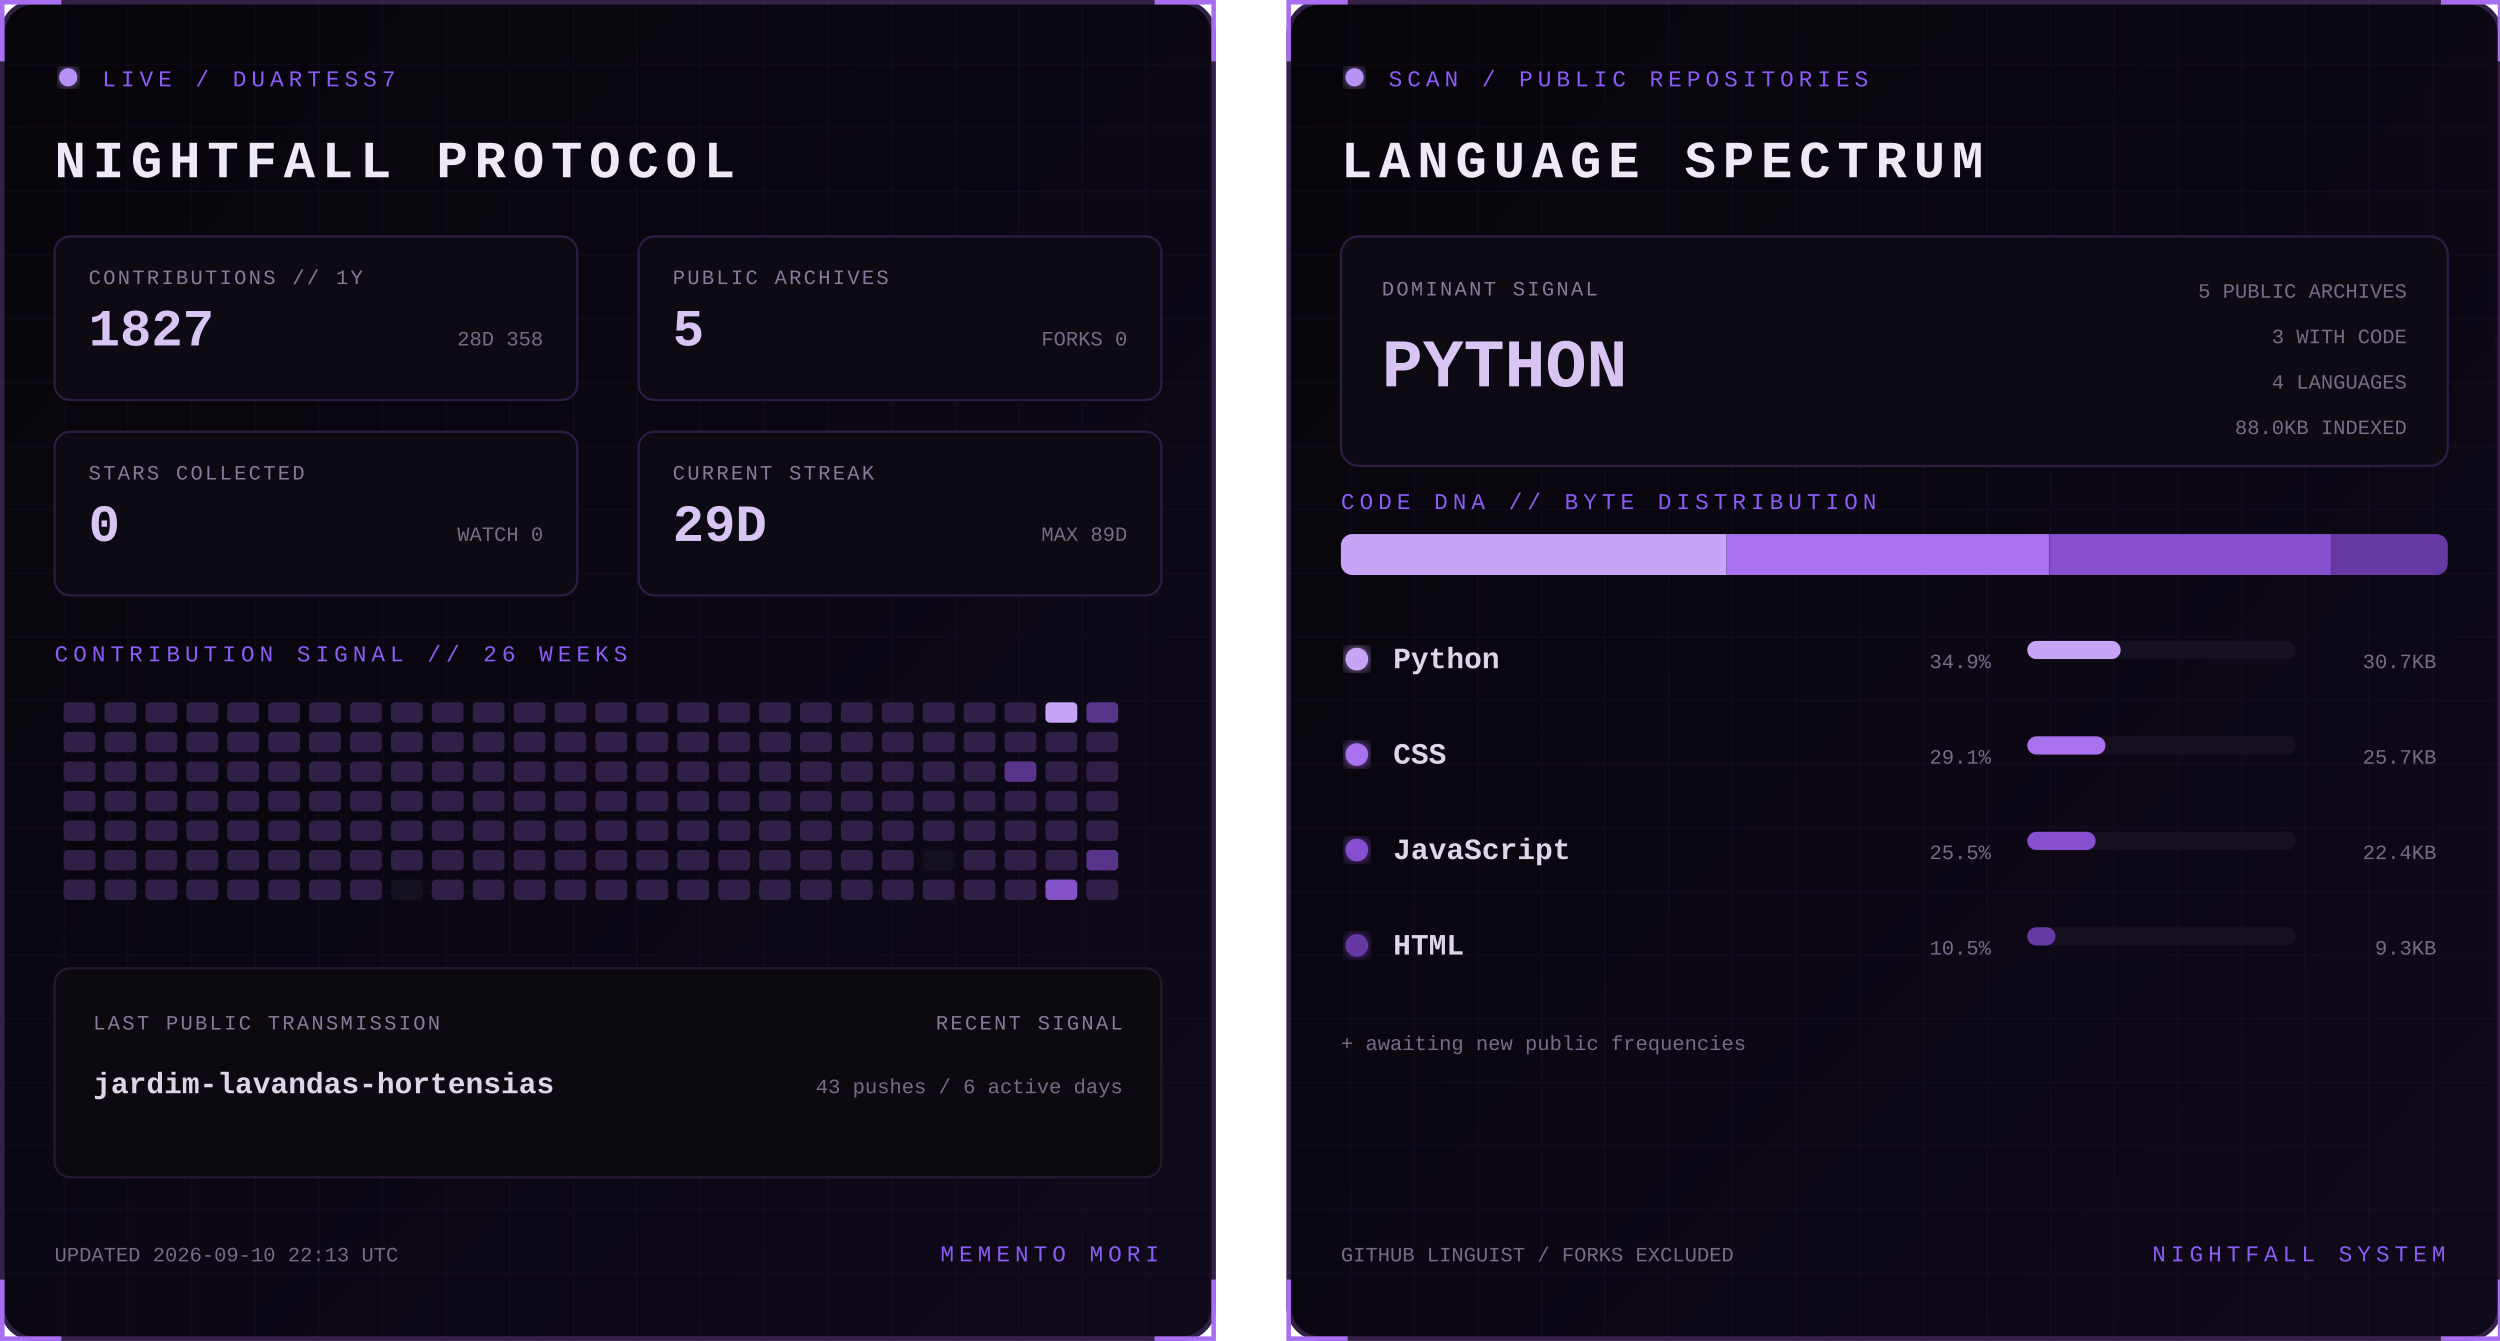
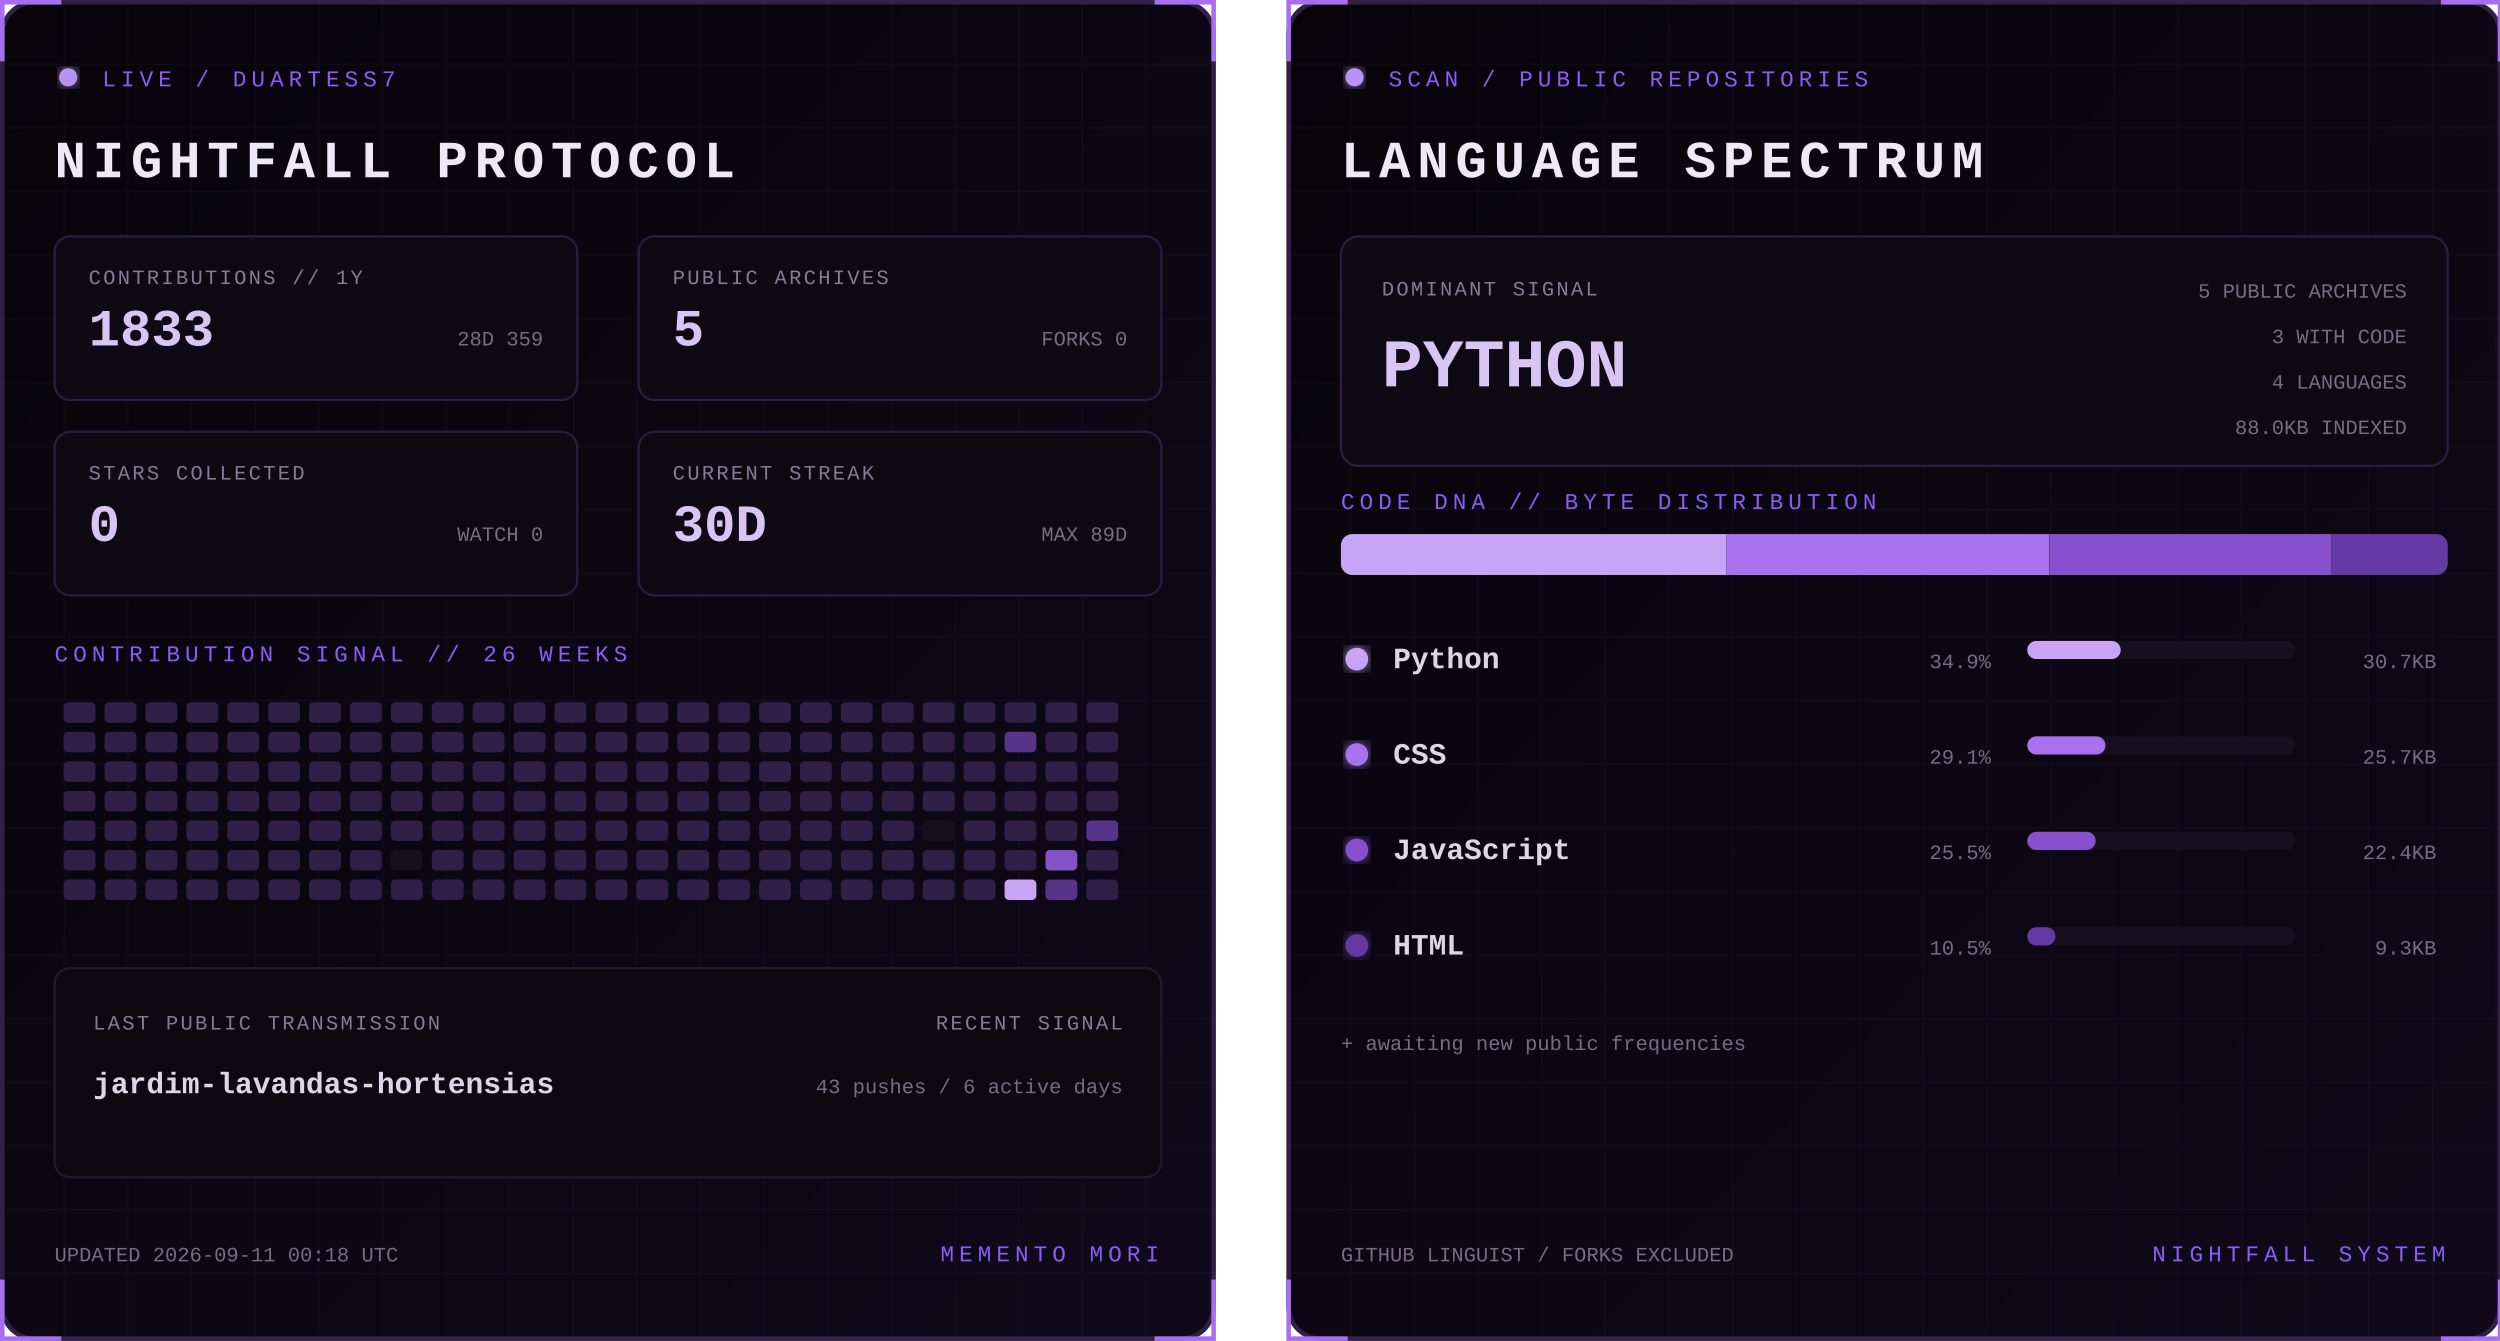
<svg xmlns="http://www.w3.org/2000/svg" width="1100" height="590" viewBox="0 0 1100 590" role="img" aria-labelledby="title desc">
  <defs>
    <linearGradient id="bg" x1="0" y1="0" x2="1" y2="1">
      <stop stop-color="#07050a" />
      <stop offset="1" stop-color="#10091a" />
    </linearGradient>
    <filter id="glow">
      <feGaussianBlur stdDeviation="3" result="b" />
      <feMerge>
        <feMergeNode in="b" />
        <feMergeNode in="SourceGraphic" />
      </feMerge>
    </filter>
    <pattern id="grid" width="28" height="28" patternUnits="userSpaceOnUse">
      <path d="M28 0H0V28" fill="none" stroke="#8b5cf6" stroke-opacity=".055" />
    </pattern>
    <clipPath id="dna">
      <rect x="24" y="235" width="487" height="18" rx="5" />
    </clipPath>
    <style>
      text { font-family: Consolas, 'Courier New', monospace; }
      .kicker { fill:#8b5cf6; font-size:10px; letter-spacing:2.2px; }
      .title { fill:#eee8f7; font-size:23px; font-weight:700; letter-spacing:3px; }
      .label { fill:#887a99; font-size:9px; letter-spacing:1px; }
      .stat { fill:#d8c5f4; font-size:23px; font-weight:700; }
      .detail,.pct { fill:#776b85; font-size:9px; }
      .lang { fill:#ded5e8; font-size:13px; font-weight:700; }
      .hero { fill:#d8c5f4; font-size:30px; font-weight:700; }
      .blink { animation:blink 1.6s step-end infinite; }
      @keyframes blink { 50% { opacity:.25 } }
    </style>
  </defs>
  <g>
    <rect x="1" y="1" width="533" height="588" rx="14" fill="url(#bg)" stroke="#342047" stroke-width="2" />
    <rect x="1" y="1" width="533" height="588" rx="14" fill="url(#grid)" />
    <path d="M27 1H1v26 M508 1h26v26 M534 563v26h-26 M27 589H1v-26" stroke="#a76ff0" stroke-width="2" fill="none" />
    <circle cx="30" cy="34" r="4" fill="#b794f4" filter="url(#glow)" class="blink" />
    <text x="45" y="38" class="kicker">LIVE / DUARTESS7</text>
    <text x="24" y="78" class="title">NIGHTFALL PROTOCOL</text>
    <g transform="translate(24 104)">
      <rect width="230" height="72" rx="7" fill="#0d0a13" stroke="#2d1b43" />
      <text x="15" y="21" class="label">CONTRIBUTIONS // 1Y</text>
-       <text x="15" y="48" class="stat">1827</text>
-       <text x="215" y="48" text-anchor="end" class="detail">28D 358</text>
+       <text x="15" y="48" class="stat">1833</text>
+       <text x="215" y="48" text-anchor="end" class="detail">28D 359</text>
    </g>
    <g transform="translate(281 104)">
      <rect width="230" height="72" rx="7" fill="#0d0a13" stroke="#2d1b43" />
      <text x="15" y="21" class="label">PUBLIC ARCHIVES</text>
      <text x="15" y="48" class="stat">5</text>
      <text x="215" y="48" text-anchor="end" class="detail">FORKS 0</text>
    </g>
    <g transform="translate(24 190)">
      <rect width="230" height="72" rx="7" fill="#0d0a13" stroke="#2d1b43" />
      <text x="15" y="21" class="label">STARS COLLECTED</text>
      <text x="15" y="48" class="stat">0</text>
      <text x="215" y="48" text-anchor="end" class="detail">WATCH 0</text>
    </g>
    <g transform="translate(281 190)">
      <rect width="230" height="72" rx="7" fill="#0d0a13" stroke="#2d1b43" />
      <text x="15" y="21" class="label">CURRENT STREAK</text>
-       <text x="15" y="48" class="stat">29D</text>
+       <text x="15" y="48" class="stat">30D</text>
      <text x="215" y="48" text-anchor="end" class="detail">MAX 89D</text>
    </g>
    <text x="24" y="291" class="kicker">CONTRIBUTION SIGNAL // 26 WEEKS</text>
    <g>
      <rect x="28" y="309" width="14" height="9" rx="2" fill="#302047" />
      <rect x="28" y="322" width="14" height="9" rx="2" fill="#302047" />
      <rect x="28" y="335" width="14" height="9" rx="2" fill="#302047" />
      <rect x="28" y="348" width="14" height="9" rx="2" fill="#302047" />
      <rect x="28" y="361" width="14" height="9" rx="2" fill="#302047" />
      <rect x="28" y="374" width="14" height="9" rx="2" fill="#302047" />
      <rect x="28" y="387" width="14" height="9" rx="2" fill="#302047" />
      <rect x="46" y="309" width="14" height="9" rx="2" fill="#302047" />
      <rect x="46" y="322" width="14" height="9" rx="2" fill="#302047" />
      <rect x="46" y="335" width="14" height="9" rx="2" fill="#302047" />
      <rect x="46" y="348" width="14" height="9" rx="2" fill="#302047" />
      <rect x="46" y="361" width="14" height="9" rx="2" fill="#302047" />
      <rect x="46" y="374" width="14" height="9" rx="2" fill="#302047" />
      <rect x="46" y="387" width="14" height="9" rx="2" fill="#302047" />
      <rect x="64" y="309" width="14" height="9" rx="2" fill="#302047" />
      <rect x="64" y="322" width="14" height="9" rx="2" fill="#302047" />
      <rect x="64" y="335" width="14" height="9" rx="2" fill="#302047" />
      <rect x="64" y="348" width="14" height="9" rx="2" fill="#302047" />
      <rect x="64" y="361" width="14" height="9" rx="2" fill="#302047" />
      <rect x="64" y="374" width="14" height="9" rx="2" fill="#302047" />
      <rect x="64" y="387" width="14" height="9" rx="2" fill="#302047" />
      <rect x="82" y="309" width="14" height="9" rx="2" fill="#302047" />
      <rect x="82" y="322" width="14" height="9" rx="2" fill="#302047" />
      <rect x="82" y="335" width="14" height="9" rx="2" fill="#302047" />
      <rect x="82" y="348" width="14" height="9" rx="2" fill="#302047" />
      <rect x="82" y="361" width="14" height="9" rx="2" fill="#302047" />
      <rect x="82" y="374" width="14" height="9" rx="2" fill="#302047" />
      <rect x="82" y="387" width="14" height="9" rx="2" fill="#302047" />
      <rect x="100" y="309" width="14" height="9" rx="2" fill="#302047" />
      <rect x="100" y="322" width="14" height="9" rx="2" fill="#302047" />
      <rect x="100" y="335" width="14" height="9" rx="2" fill="#302047" />
      <rect x="100" y="348" width="14" height="9" rx="2" fill="#302047" />
      <rect x="100" y="361" width="14" height="9" rx="2" fill="#302047" />
      <rect x="100" y="374" width="14" height="9" rx="2" fill="#302047" />
      <rect x="100" y="387" width="14" height="9" rx="2" fill="#302047" />
      <rect x="118" y="309" width="14" height="9" rx="2" fill="#302047" />
      <rect x="118" y="322" width="14" height="9" rx="2" fill="#302047" />
      <rect x="118" y="335" width="14" height="9" rx="2" fill="#302047" />
      <rect x="118" y="348" width="14" height="9" rx="2" fill="#302047" />
      <rect x="118" y="361" width="14" height="9" rx="2" fill="#302047" />
      <rect x="118" y="374" width="14" height="9" rx="2" fill="#302047" />
      <rect x="118" y="387" width="14" height="9" rx="2" fill="#302047" />
      <rect x="136" y="309" width="14" height="9" rx="2" fill="#302047" />
      <rect x="136" y="322" width="14" height="9" rx="2" fill="#302047" />
      <rect x="136" y="335" width="14" height="9" rx="2" fill="#302047" />
      <rect x="136" y="348" width="14" height="9" rx="2" fill="#302047" />
      <rect x="136" y="361" width="14" height="9" rx="2" fill="#302047" />
      <rect x="136" y="374" width="14" height="9" rx="2" fill="#302047" />
      <rect x="136" y="387" width="14" height="9" rx="2" fill="#302047" />
      <rect x="154" y="309" width="14" height="9" rx="2" fill="#302047" />
      <rect x="154" y="322" width="14" height="9" rx="2" fill="#302047" />
      <rect x="154" y="335" width="14" height="9" rx="2" fill="#302047" />
      <rect x="154" y="348" width="14" height="9" rx="2" fill="#302047" />
      <rect x="154" y="361" width="14" height="9" rx="2" fill="#302047" />
      <rect x="154" y="374" width="14" height="9" rx="2" fill="#302047" />
      <rect x="154" y="387" width="14" height="9" rx="2" fill="#302047" />
      <rect x="172" y="309" width="14" height="9" rx="2" fill="#302047" />
      <rect x="172" y="322" width="14" height="9" rx="2" fill="#302047" />
      <rect x="172" y="335" width="14" height="9" rx="2" fill="#302047" />
      <rect x="172" y="348" width="14" height="9" rx="2" fill="#302047" />
      <rect x="172" y="361" width="14" height="9" rx="2" fill="#302047" />
-       <rect x="172" y="374" width="14" height="9" rx="2" fill="#302047" />
-       <rect x="172" y="387" width="14" height="9" rx="2" fill="#15101d" />
+       <rect x="172" y="374" width="14" height="9" rx="2" fill="#15101d" />
+       <rect x="172" y="387" width="14" height="9" rx="2" fill="#302047" />
      <rect x="190" y="309" width="14" height="9" rx="2" fill="#302047" />
      <rect x="190" y="322" width="14" height="9" rx="2" fill="#302047" />
      <rect x="190" y="335" width="14" height="9" rx="2" fill="#302047" />
      <rect x="190" y="348" width="14" height="9" rx="2" fill="#302047" />
      <rect x="190" y="361" width="14" height="9" rx="2" fill="#302047" />
      <rect x="190" y="374" width="14" height="9" rx="2" fill="#302047" />
      <rect x="190" y="387" width="14" height="9" rx="2" fill="#302047" />
      <rect x="208" y="309" width="14" height="9" rx="2" fill="#302047" />
      <rect x="208" y="322" width="14" height="9" rx="2" fill="#302047" />
      <rect x="208" y="335" width="14" height="9" rx="2" fill="#302047" />
      <rect x="208" y="348" width="14" height="9" rx="2" fill="#302047" />
      <rect x="208" y="361" width="14" height="9" rx="2" fill="#302047" />
      <rect x="208" y="374" width="14" height="9" rx="2" fill="#302047" />
      <rect x="208" y="387" width="14" height="9" rx="2" fill="#302047" />
      <rect x="226" y="309" width="14" height="9" rx="2" fill="#302047" />
      <rect x="226" y="322" width="14" height="9" rx="2" fill="#302047" />
      <rect x="226" y="335" width="14" height="9" rx="2" fill="#302047" />
      <rect x="226" y="348" width="14" height="9" rx="2" fill="#302047" />
      <rect x="226" y="361" width="14" height="9" rx="2" fill="#302047" />
      <rect x="226" y="374" width="14" height="9" rx="2" fill="#302047" />
      <rect x="226" y="387" width="14" height="9" rx="2" fill="#302047" />
      <rect x="244" y="309" width="14" height="9" rx="2" fill="#302047" />
      <rect x="244" y="322" width="14" height="9" rx="2" fill="#302047" />
      <rect x="244" y="335" width="14" height="9" rx="2" fill="#302047" />
      <rect x="244" y="348" width="14" height="9" rx="2" fill="#302047" />
      <rect x="244" y="361" width="14" height="9" rx="2" fill="#302047" />
      <rect x="244" y="374" width="14" height="9" rx="2" fill="#302047" />
      <rect x="244" y="387" width="14" height="9" rx="2" fill="#302047" />
      <rect x="262" y="309" width="14" height="9" rx="2" fill="#302047" />
      <rect x="262" y="322" width="14" height="9" rx="2" fill="#302047" />
      <rect x="262" y="335" width="14" height="9" rx="2" fill="#302047" />
      <rect x="262" y="348" width="14" height="9" rx="2" fill="#302047" />
      <rect x="262" y="361" width="14" height="9" rx="2" fill="#302047" />
      <rect x="262" y="374" width="14" height="9" rx="2" fill="#302047" />
      <rect x="262" y="387" width="14" height="9" rx="2" fill="#302047" />
      <rect x="280" y="309" width="14" height="9" rx="2" fill="#302047" />
      <rect x="280" y="322" width="14" height="9" rx="2" fill="#302047" />
      <rect x="280" y="335" width="14" height="9" rx="2" fill="#302047" />
      <rect x="280" y="348" width="14" height="9" rx="2" fill="#302047" />
      <rect x="280" y="361" width="14" height="9" rx="2" fill="#302047" />
      <rect x="280" y="374" width="14" height="9" rx="2" fill="#302047" />
      <rect x="280" y="387" width="14" height="9" rx="2" fill="#302047" />
      <rect x="298" y="309" width="14" height="9" rx="2" fill="#302047" />
      <rect x="298" y="322" width="14" height="9" rx="2" fill="#302047" />
      <rect x="298" y="335" width="14" height="9" rx="2" fill="#302047" />
      <rect x="298" y="348" width="14" height="9" rx="2" fill="#302047" />
      <rect x="298" y="361" width="14" height="9" rx="2" fill="#302047" />
      <rect x="298" y="374" width="14" height="9" rx="2" fill="#302047" />
      <rect x="298" y="387" width="14" height="9" rx="2" fill="#302047" />
      <rect x="316" y="309" width="14" height="9" rx="2" fill="#302047" />
      <rect x="316" y="322" width="14" height="9" rx="2" fill="#302047" />
      <rect x="316" y="335" width="14" height="9" rx="2" fill="#302047" />
      <rect x="316" y="348" width="14" height="9" rx="2" fill="#302047" />
      <rect x="316" y="361" width="14" height="9" rx="2" fill="#302047" />
      <rect x="316" y="374" width="14" height="9" rx="2" fill="#302047" />
      <rect x="316" y="387" width="14" height="9" rx="2" fill="#302047" />
      <rect x="334" y="309" width="14" height="9" rx="2" fill="#302047" />
      <rect x="334" y="322" width="14" height="9" rx="2" fill="#302047" />
      <rect x="334" y="335" width="14" height="9" rx="2" fill="#302047" />
      <rect x="334" y="348" width="14" height="9" rx="2" fill="#302047" />
      <rect x="334" y="361" width="14" height="9" rx="2" fill="#302047" />
      <rect x="334" y="374" width="14" height="9" rx="2" fill="#302047" />
      <rect x="334" y="387" width="14" height="9" rx="2" fill="#302047" />
      <rect x="352" y="309" width="14" height="9" rx="2" fill="#302047" />
      <rect x="352" y="322" width="14" height="9" rx="2" fill="#302047" />
      <rect x="352" y="335" width="14" height="9" rx="2" fill="#302047" />
      <rect x="352" y="348" width="14" height="9" rx="2" fill="#302047" />
      <rect x="352" y="361" width="14" height="9" rx="2" fill="#302047" />
      <rect x="352" y="374" width="14" height="9" rx="2" fill="#302047" />
      <rect x="352" y="387" width="14" height="9" rx="2" fill="#302047" />
      <rect x="370" y="309" width="14" height="9" rx="2" fill="#302047" />
      <rect x="370" y="322" width="14" height="9" rx="2" fill="#302047" />
      <rect x="370" y="335" width="14" height="9" rx="2" fill="#302047" />
      <rect x="370" y="348" width="14" height="9" rx="2" fill="#302047" />
      <rect x="370" y="361" width="14" height="9" rx="2" fill="#302047" />
      <rect x="370" y="374" width="14" height="9" rx="2" fill="#302047" />
      <rect x="370" y="387" width="14" height="9" rx="2" fill="#302047" />
      <rect x="388" y="309" width="14" height="9" rx="2" fill="#302047" />
      <rect x="388" y="322" width="14" height="9" rx="2" fill="#302047" />
      <rect x="388" y="335" width="14" height="9" rx="2" fill="#302047" />
      <rect x="388" y="348" width="14" height="9" rx="2" fill="#302047" />
      <rect x="388" y="361" width="14" height="9" rx="2" fill="#302047" />
      <rect x="388" y="374" width="14" height="9" rx="2" fill="#302047" />
      <rect x="388" y="387" width="14" height="9" rx="2" fill="#302047" />
      <rect x="406" y="309" width="14" height="9" rx="2" fill="#302047" />
      <rect x="406" y="322" width="14" height="9" rx="2" fill="#302047" />
      <rect x="406" y="335" width="14" height="9" rx="2" fill="#302047" />
      <rect x="406" y="348" width="14" height="9" rx="2" fill="#302047" />
-       <rect x="406" y="361" width="14" height="9" rx="2" fill="#302047" />
-       <rect x="406" y="374" width="14" height="9" rx="2" fill="#15101d" />
+       <rect x="406" y="361" width="14" height="9" rx="2" fill="#15101d" />
+       <rect x="406" y="374" width="14" height="9" rx="2" fill="#302047" />
      <rect x="406" y="387" width="14" height="9" rx="2" fill="#302047" />
      <rect x="424" y="309" width="14" height="9" rx="2" fill="#302047" />
      <rect x="424" y="322" width="14" height="9" rx="2" fill="#302047" />
      <rect x="424" y="335" width="14" height="9" rx="2" fill="#302047" />
      <rect x="424" y="348" width="14" height="9" rx="2" fill="#302047" />
      <rect x="424" y="361" width="14" height="9" rx="2" fill="#302047" />
      <rect x="424" y="374" width="14" height="9" rx="2" fill="#302047" />
      <rect x="424" y="387" width="14" height="9" rx="2" fill="#302047" />
      <rect x="442" y="309" width="14" height="9" rx="2" fill="#302047" />
-       <rect x="442" y="322" width="14" height="9" rx="2" fill="#302047" />
-       <rect x="442" y="335" width="14" height="9" rx="2" fill="#57338a" />
+       <rect x="442" y="322" width="14" height="9" rx="2" fill="#57338a" />
+       <rect x="442" y="335" width="14" height="9" rx="2" fill="#302047" />
      <rect x="442" y="348" width="14" height="9" rx="2" fill="#302047" />
      <rect x="442" y="361" width="14" height="9" rx="2" fill="#302047" />
      <rect x="442" y="374" width="14" height="9" rx="2" fill="#302047" />
-       <rect x="442" y="387" width="14" height="9" rx="2" fill="#302047" />
-       <rect x="460" y="309" width="14" height="9" rx="2" fill="#c7a4f6" />
+       <rect x="442" y="387" width="14" height="9" rx="2" fill="#c7a4f6" />
+       <rect x="460" y="309" width="14" height="9" rx="2" fill="#302047" />
      <rect x="460" y="322" width="14" height="9" rx="2" fill="#302047" />
      <rect x="460" y="335" width="14" height="9" rx="2" fill="#302047" />
      <rect x="460" y="348" width="14" height="9" rx="2" fill="#302047" />
      <rect x="460" y="361" width="14" height="9" rx="2" fill="#302047" />
-       <rect x="460" y="374" width="14" height="9" rx="2" fill="#302047" />
-       <rect x="460" y="387" width="14" height="9" rx="2" fill="#8452c7" />
-       <rect x="478" y="309" width="14" height="9" rx="2" fill="#57338a" />
+       <rect x="460" y="374" width="14" height="9" rx="2" fill="#8452c7" />
+       <rect x="460" y="387" width="14" height="9" rx="2" fill="#57338a" />
+       <rect x="478" y="309" width="14" height="9" rx="2" fill="#302047" />
      <rect x="478" y="322" width="14" height="9" rx="2" fill="#302047" />
      <rect x="478" y="335" width="14" height="9" rx="2" fill="#302047" />
      <rect x="478" y="348" width="14" height="9" rx="2" fill="#302047" />
-       <rect x="478" y="361" width="14" height="9" rx="2" fill="#302047" />
-       <rect x="478" y="374" width="14" height="9" rx="2" fill="#57338a" />
+       <rect x="478" y="361" width="14" height="9" rx="2" fill="#57338a" />
+       <rect x="478" y="374" width="14" height="9" rx="2" fill="#302047" />
      <rect x="478" y="387" width="14" height="9" rx="2" fill="#302047" />
    </g>
    <rect x="24" y="426" width="487" height="92" rx="7" fill="#0c0911" stroke="#24172f" />
    <text x="41" y="453" class="label">LAST PUBLIC TRANSMISSION</text>
    <text x="41" y="481" class="lang">jardim-lavandas-hortensias</text>
    <text x="494" y="453" text-anchor="end" class="label">RECENT SIGNAL</text>
    <text x="494" y="481" text-anchor="end" class="detail">43 pushes / 6 active days</text>
-     <text x="24" y="555" class="detail">UPDATED 2026-09-10 22:13 UTC</text>
+     <text x="24" y="555" class="detail">UPDATED 2026-09-11 00:18 UTC</text>
    <text x="510" y="555" text-anchor="end" class="kicker">MEMENTO MORI</text>
  </g>
  <g transform="translate(566)">
    <rect x="1" y="1" width="533" height="588" rx="14" fill="url(#bg)" stroke="#342047" stroke-width="2" />
    <rect x="1" y="1" width="533" height="588" rx="14" fill="url(#grid)" />
    <path d="M27 1H1v26 M508 1h26v26 M534 563v26h-26 M27 589H1v-26" stroke="#a76ff0" stroke-width="2" fill="none" />
    <circle cx="30" cy="34" r="4" fill="#b794f4" filter="url(#glow)" class="blink" />
    <text x="45" y="38" class="kicker">SCAN / PUBLIC REPOSITORIES</text>
    <text x="24" y="78" class="title">LANGUAGE SPECTRUM</text>
    <rect x="24" y="104" width="487" height="101" rx="8" fill="#0d0a13" stroke="#2d1b43" />
    <text x="42" y="130" class="label">DOMINANT SIGNAL</text>
    <text x="42" y="170" class="hero">PYTHON</text>
    <text x="493" y="131" text-anchor="end" class="detail">5 PUBLIC ARCHIVES</text>
    <text x="493" y="151" text-anchor="end" class="detail">3 WITH CODE</text>
    <text x="493" y="171" text-anchor="end" class="detail">4 LANGUAGES</text>
    <text x="493" y="191" text-anchor="end" class="detail">88.0KB INDEXED</text>
    <text x="24" y="224" class="kicker">CODE DNA // BYTE DISTRIBUTION</text>
    <rect x="24" y="235" width="487" height="18" rx="5" fill="#171020" />
    <g clip-path="url(#dna)">
      <rect x="24.0" y="235" width="169.7" height="18" fill="#c7a4f6" />
      <rect x="193.7" y="235" width="141.9" height="18" fill="#a871ed" />
      <rect x="335.7" y="235" width="124.0" height="18" fill="#8650cf" />
      <rect x="459.7" y="235" width="51.3" height="18" fill="#6639a4" />
    </g>
    <circle cx="31" cy="290" r="5" fill="#c7a4f6" filter="url(#glow)" />
    <text x="47" y="294" class="lang">Python</text>
    <text x="310" y="294" text-anchor="end" class="pct">34.9%</text>
    <rect x="326" y="282" width="118" height="8" rx="4" fill="#171020" />
    <rect x="326" y="282" width="41.1" height="8" rx="4" fill="#c7a4f6" />
    <text x="506" y="294" text-anchor="end" class="detail">30.7KB</text>
    <circle cx="31" cy="332" r="5" fill="#a871ed" filter="url(#glow)" />
    <text x="47" y="336" class="lang">CSS</text>
    <text x="310" y="336" text-anchor="end" class="pct">29.1%</text>
    <rect x="326" y="324" width="118" height="8" rx="4" fill="#171020" />
    <rect x="326" y="324" width="34.4" height="8" rx="4" fill="#a871ed" />
    <text x="506" y="336" text-anchor="end" class="detail">25.7KB</text>
    <circle cx="31" cy="374" r="5" fill="#8650cf" filter="url(#glow)" />
    <text x="47" y="378" class="lang">JavaScript</text>
    <text x="310" y="378" text-anchor="end" class="pct">25.5%</text>
    <rect x="326" y="366" width="118" height="8" rx="4" fill="#171020" />
    <rect x="326" y="366" width="30.1" height="8" rx="4" fill="#8650cf" />
    <text x="506" y="378" text-anchor="end" class="detail">22.4KB</text>
    <circle cx="31" cy="416" r="5" fill="#6639a4" filter="url(#glow)" />
    <text x="47" y="420" class="lang">HTML</text>
    <text x="310" y="420" text-anchor="end" class="pct">10.5%</text>
    <rect x="326" y="408" width="118" height="8" rx="4" fill="#171020" />
    <rect x="326" y="408" width="12.4" height="8" rx="4" fill="#6639a4" />
    <text x="506" y="420" text-anchor="end" class="detail">9.3KB</text>
    <text x="24" y="462" class="detail">+ awaiting new public frequencies</text>
    <text x="24" y="555" class="detail">GITHUB LINGUIST / FORKS EXCLUDED</text>
    <text x="510" y="555" text-anchor="end" class="kicker">NIGHTFALL SYSTEM</text>
  </g>
</svg>
